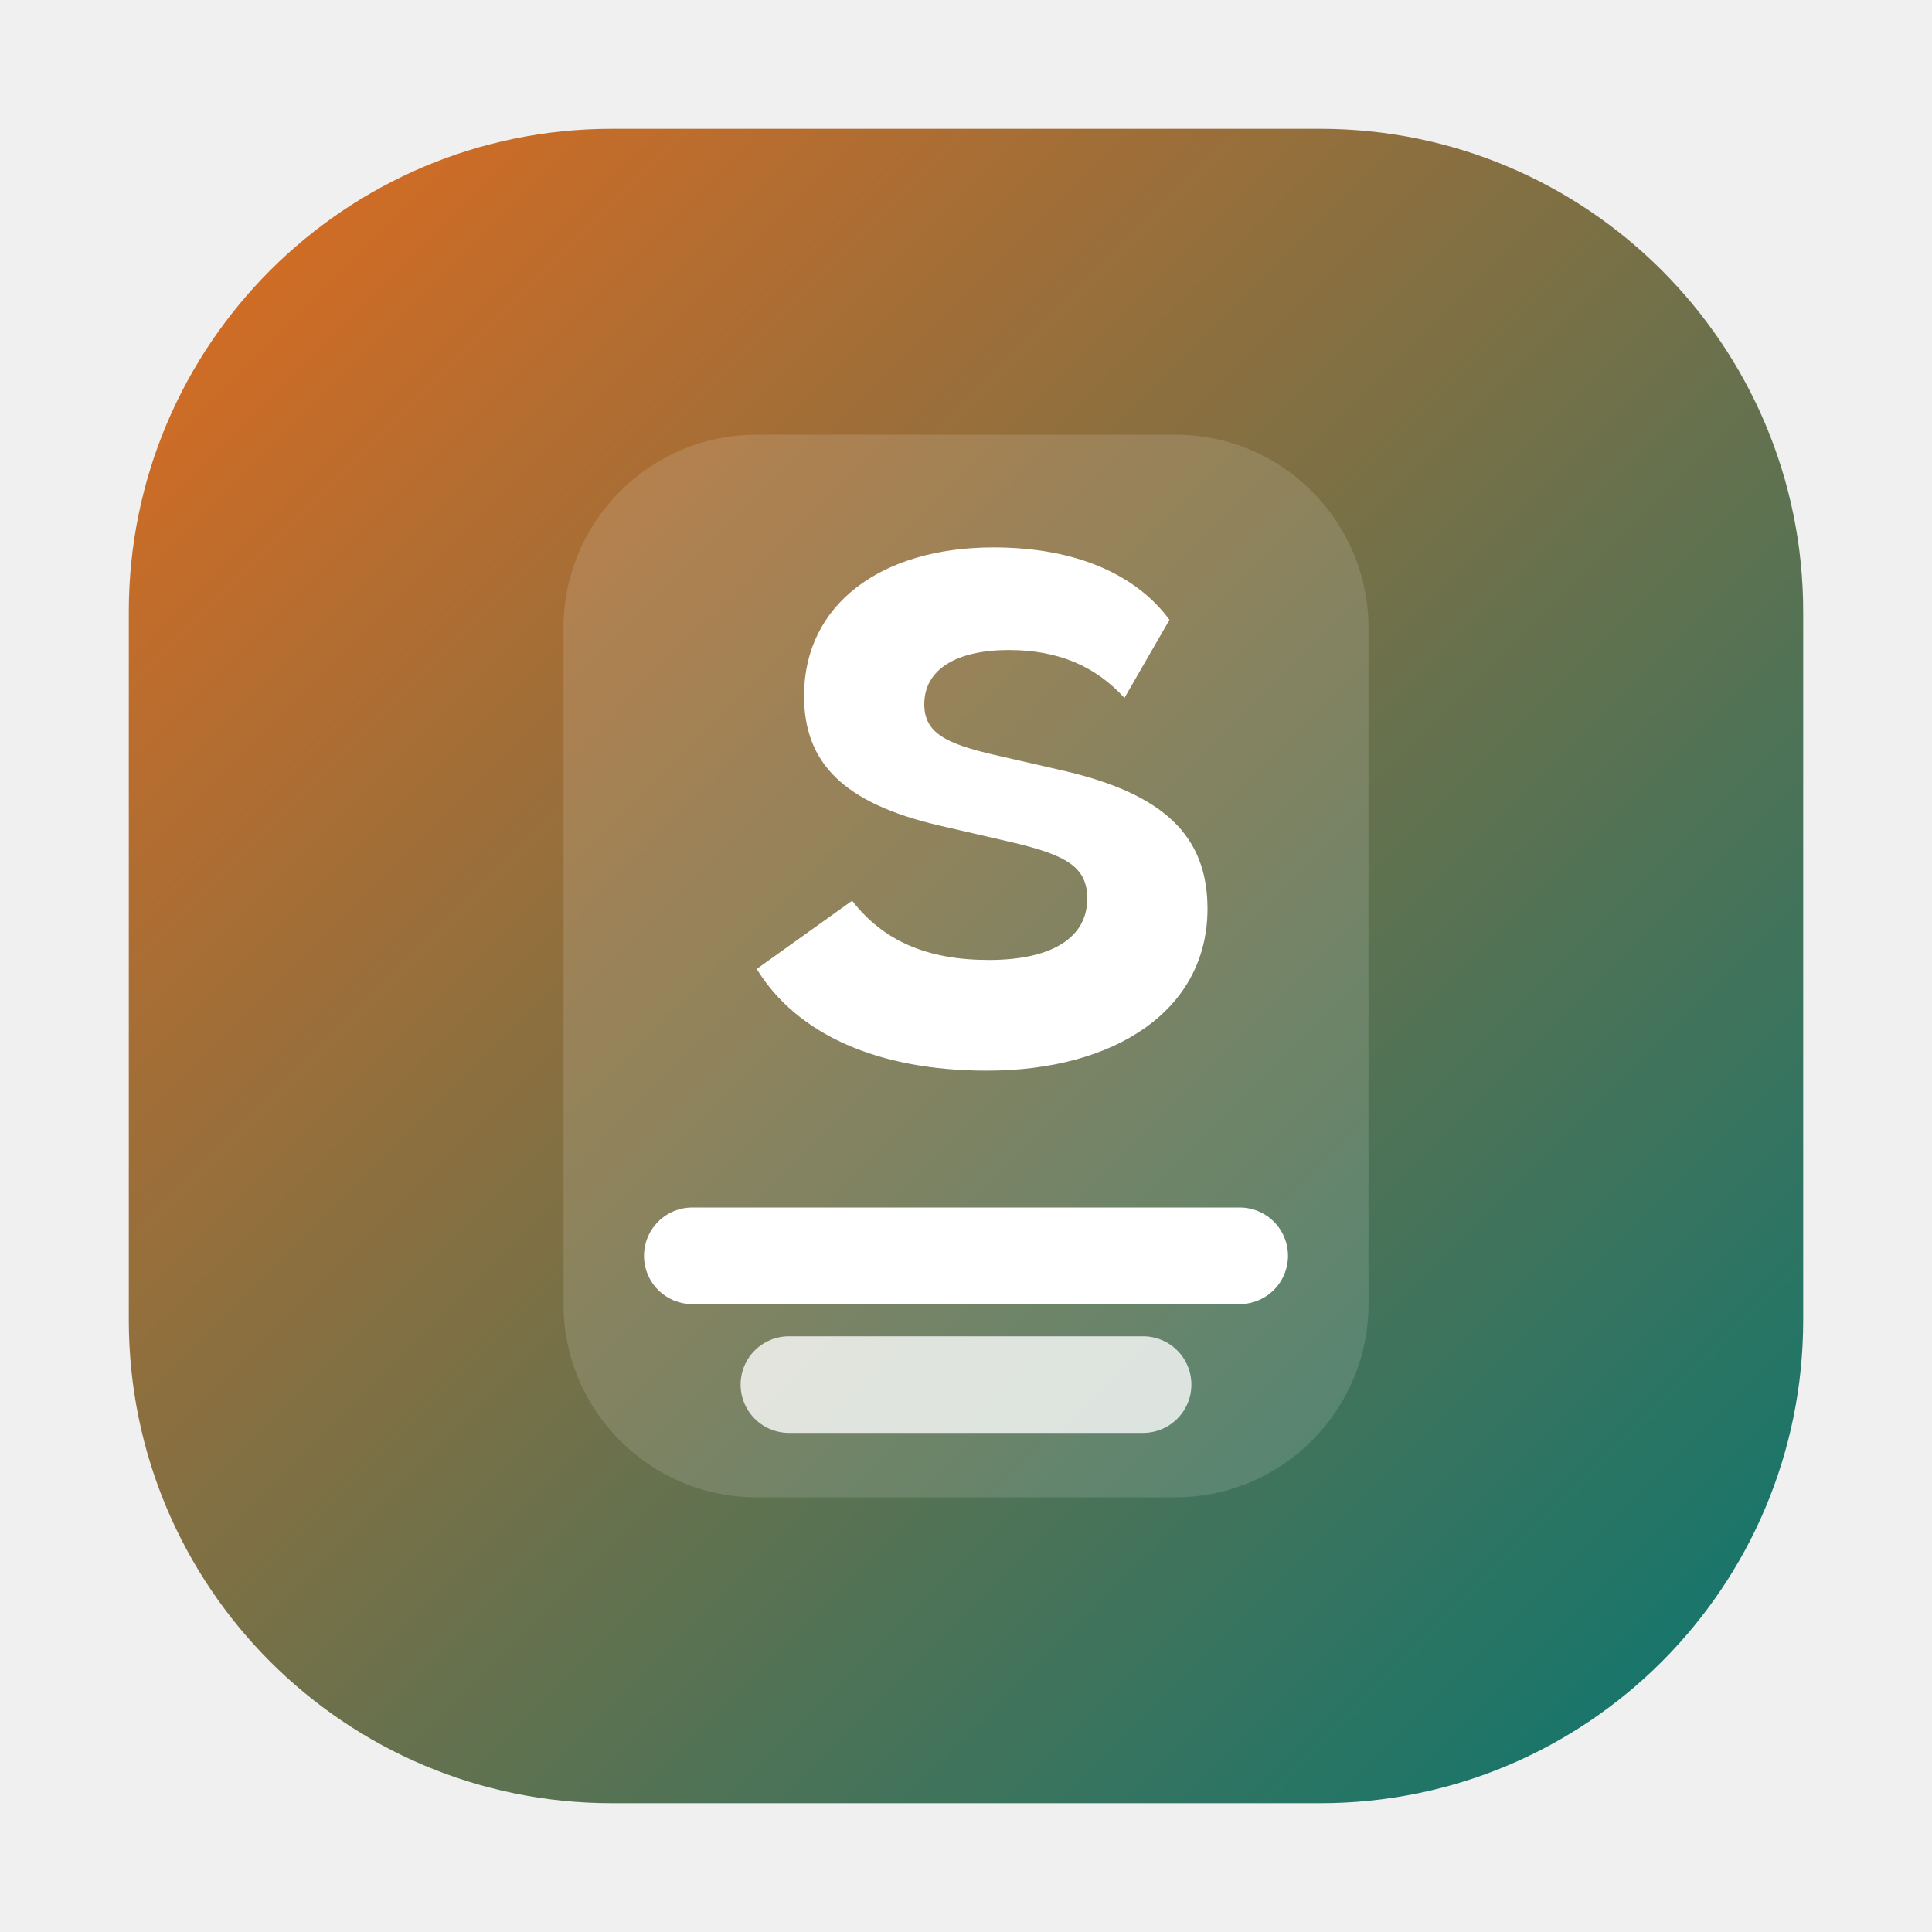
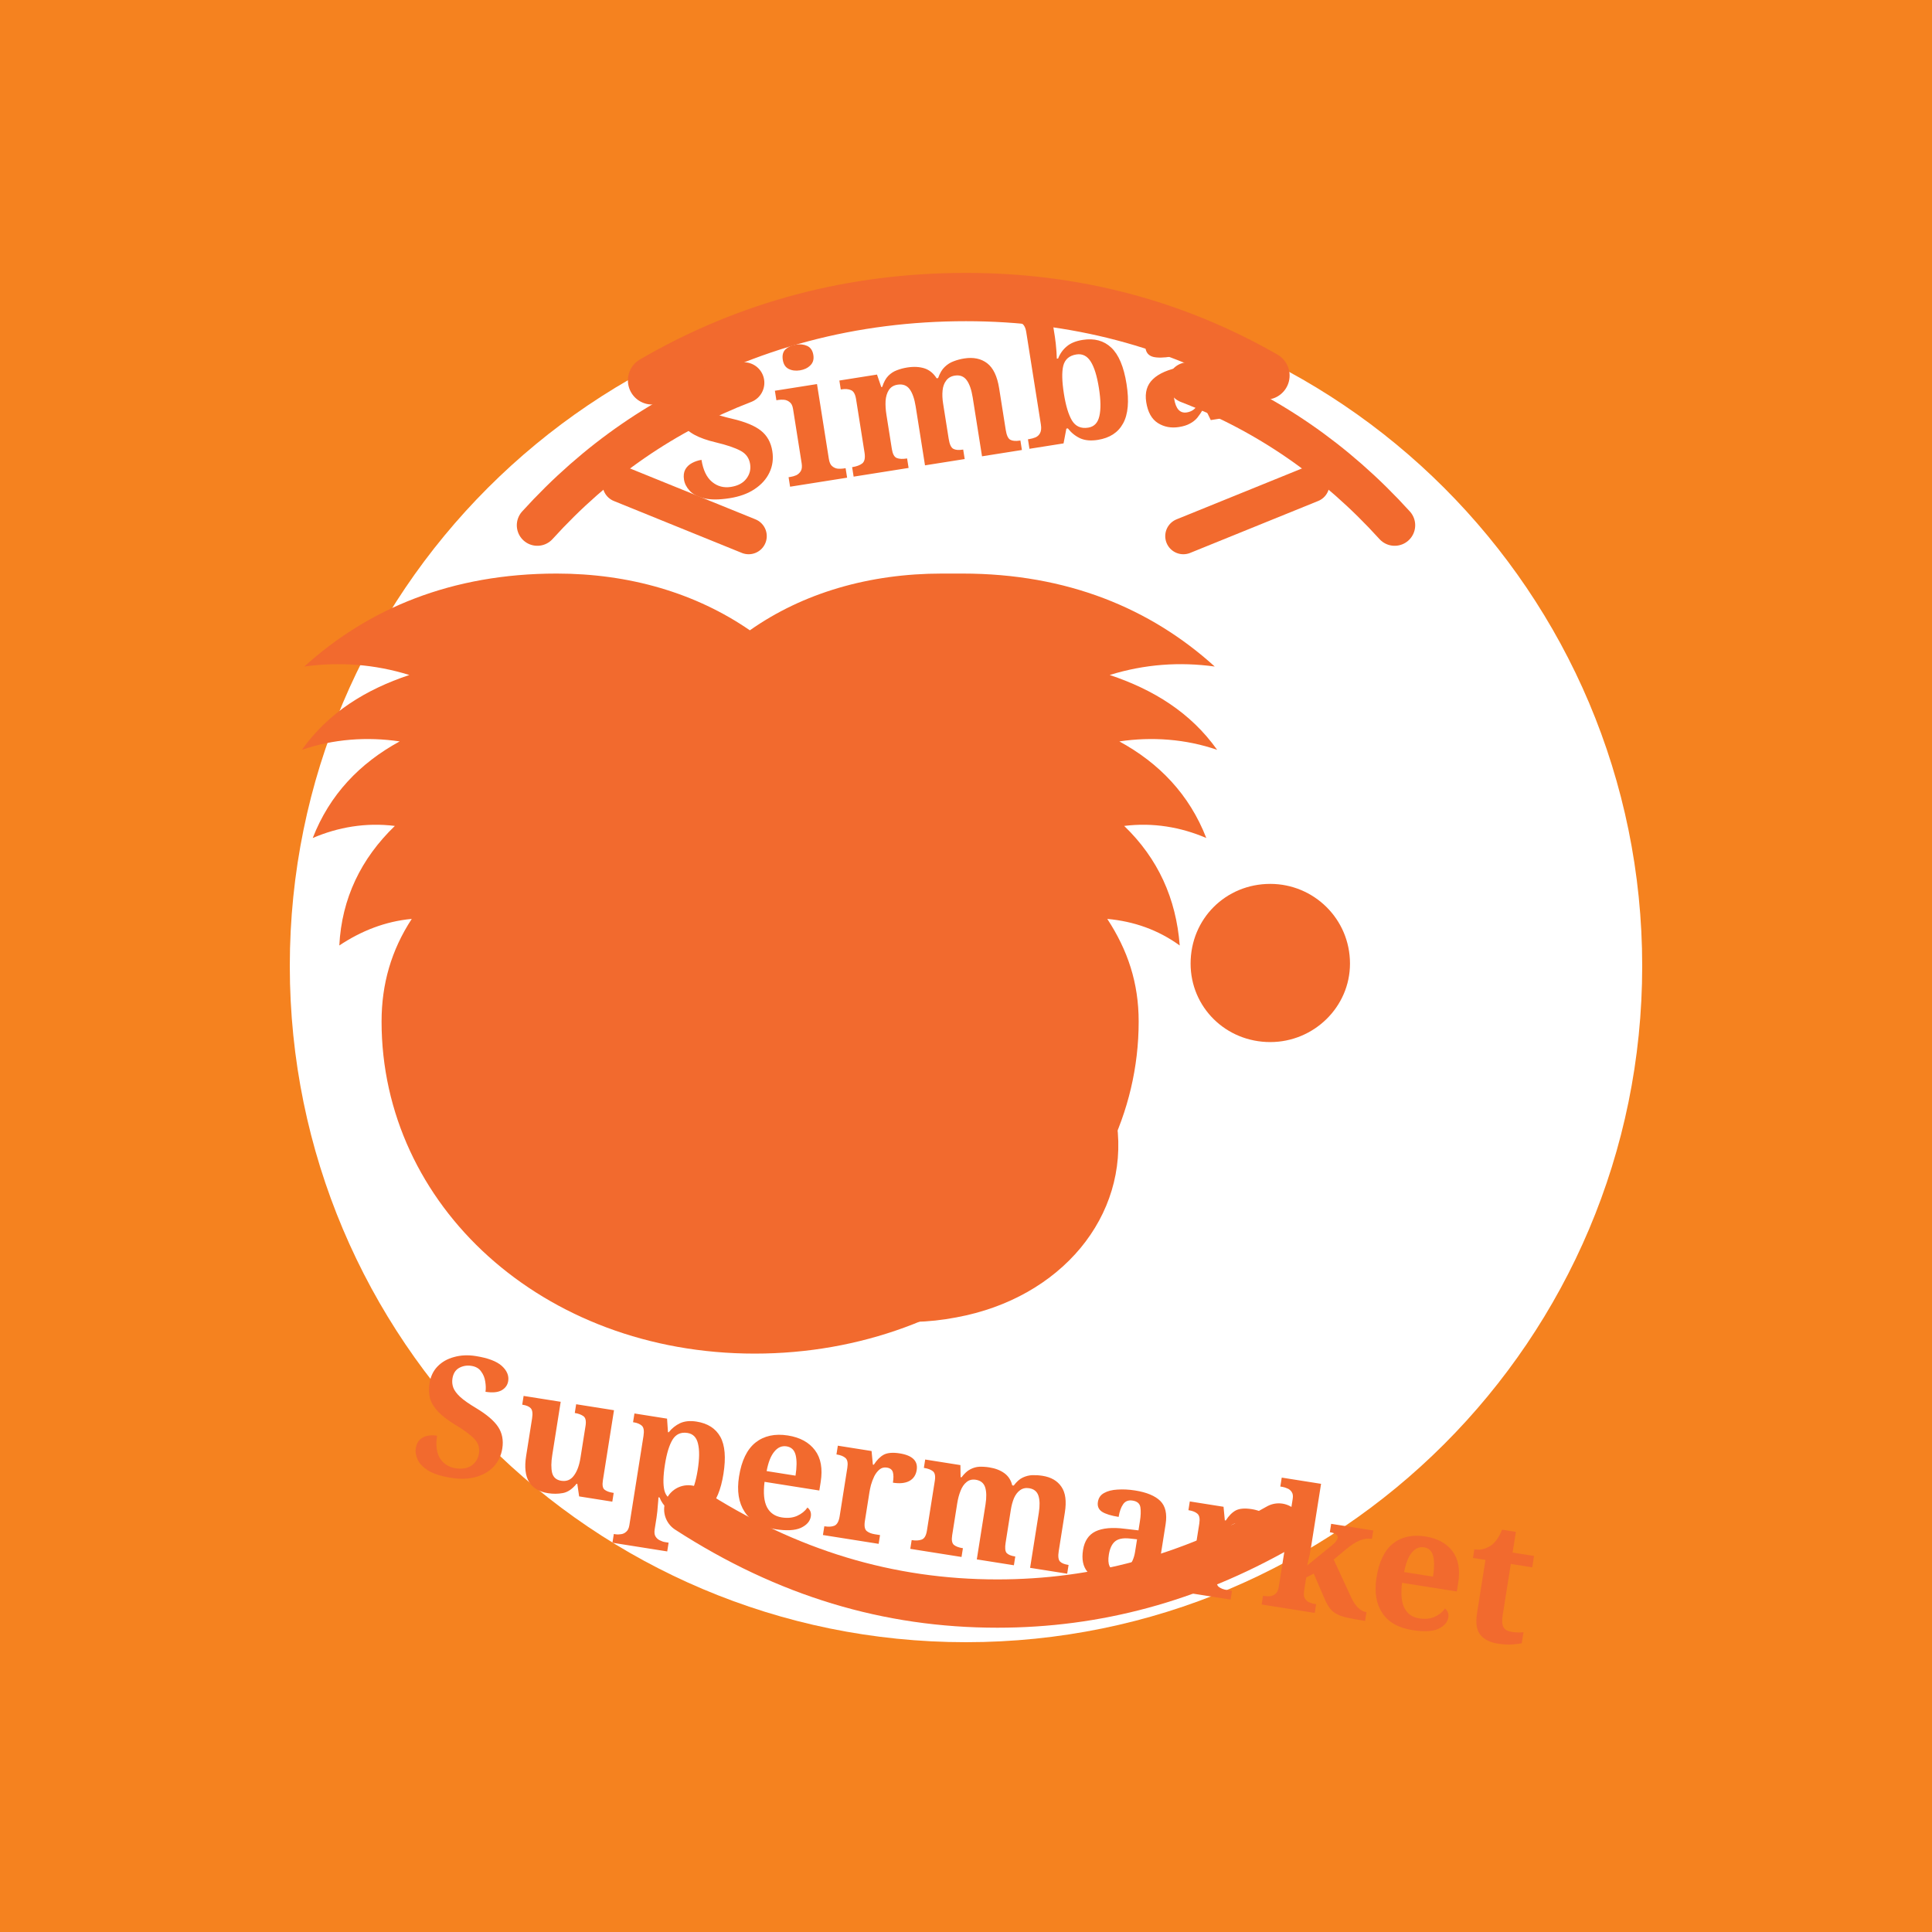
- <svg xmlns="http://www.w3.org/2000/svg" width="120" height="120" viewBox="0 0 120 120" fill="none">
-   <defs>
-     <linearGradient id="simbaGradient" x1="12" y1="12" x2="108" y2="108" gradientUnits="userSpaceOnUse">
-       <stop stop-color="#D96B22" />
-       <stop offset="1" stop-color="#0F766E" />
-     </linearGradient>
-   </defs>
-   <rect x="8" y="8" width="104" height="104" rx="30" fill="url(#simbaGradient)" />
-   <path d="M35 39C35 32.373 40.373 27 47 27H73C79.627 27 85 32.373 85 39V81C85 87.627 79.627 93 73 93H47C40.373 93 35 87.627 35 81V39Z" fill="white" fill-opacity="0.13" />
-   <path d="M72.638 38.5C70.624 35.754 66.923 34 61.714 34C54.677 34 49.94 37.575 49.94 43.217C49.94 47.416 52.428 49.885 58.29 51.263L62.636 52.267C66.293 53.104 67.531 53.857 67.531 55.821C67.531 58.206 65.393 59.626 61.42 59.626C57.616 59.626 54.873 58.459 52.928 55.945L47 60.185C49.502 64.259 54.549 66.5 61.291 66.5C69.302 66.5 75 62.716 75 56.447C75 51.928 72.298 49.334 66.124 47.886L61.772 46.889C58.77 46.192 57.409 45.536 57.409 43.739C57.409 41.549 59.455 40.374 62.66 40.374C65.733 40.374 68.059 41.387 69.84 43.351L72.638 38.5Z" fill="white" />
-   <path d="M43 78H77" stroke="white" stroke-width="6" stroke-linecap="round" />
-   <path d="M49 86H71" stroke="white" stroke-width="6" stroke-linecap="round" opacity="0.78" />
+ <svg xmlns="http://www.w3.org/2000/svg" width="160" height="160" viewBox="0 0 160 160" fill="none">
+   <rect width="160" height="160" rx="0" fill="#F5821F" />
+   <circle cx="80" cy="80" r="56" fill="white" />
+   <g fill="#F26A2E">
+     <path d="M79.7 47.5c8.7 0 15.6 2.9 20.9 7.7-2.9-.4-5.8-.2-8.7.7 3.6 1.2 6.7 3.1 8.9 6.2-2.6-.9-5.4-1.1-8.1-.7 3.3 1.8 5.8 4.4 7.2 8-2.1-.9-4.4-1.3-6.8-1 2.8 2.7 4.3 6 4.6 9.9-1.8-1.3-3.8-2-6-2.2 1.7 2.6 2.6 5.3 2.6 8.5 0 15.2-14.2 27.5-31.8 27.5S31.6 99.8 31.6 84.6c0-3.1.8-5.9 2.5-8.5-2.2.2-4.2 1-6 2.2.2-3.9 1.8-7.2 4.6-9.9-2.4-.3-4.7.1-6.8 1 1.4-3.6 3.9-6.2 7.2-8-2.7-.4-5.5-.2-8.1.7 2.2-3.1 5.3-5 8.9-6.2-2.9-.9-5.8-1.1-8.7-.7 5.3-4.8 12.2-7.7 20.9-7.7 6 0 11.5 1.6 16 4.7 4.4-3.1 9.9-4.7 15.9-4.7Z" />
+     <path d="M54.2 73.2c3.6 0 6.5 2.9 6.5 6.6 0 3.6-2.9 6.5-6.5 6.5-3.7 0-6.6-2.9-6.6-6.5 0-3.7 2.9-6.6 6.6-6.6Zm51 0c3.6 0 6.6 2.9 6.6 6.6 0 3.6-3 6.5-6.6 6.5-3.7 0-6.6-2.9-6.6-6.5 0-3.7 2.9-6.6 6.6-6.6Z" />
+     <path d="M64.3 93.5c3.4 2.5 8.4 3.9 13.8 3.9 5.7 0 10.9-1.5 14.4-4.3 1 7.6-4.6 14.4-13.3 16-9.3 1.8-18.1-3-20.4-10.7-.5-1.7-.7-3.3-.5-4.9Z" />
+     <path d="M69.2 84.5c1.6 1 4.2 1.6 6.9 1.6 2.9 0 5.5-.7 7.1-1.9 1.7 1.1 4.1 1.7 6.7 1.7-1.6 3.8-6 6.6-11.3 6.6-5.1 0-9.5-2.7-11-6.4.5 0 1.1-.1 1.6-.2Z" />
+   </g>
+   <path d="M54 31.5c7.9-4.6 16.6-6.9 26-6.9 9 0 17.3 2.2 24.8 6.5" stroke="#F26A2E" stroke-width="4" stroke-linecap="round" />
+   <path d="M44.5 43.5c4.9-5.4 10.6-9.3 17.1-11.8" stroke="#F26A2E" stroke-width="3.4" stroke-linecap="round" />
+   <path d="M115.5 43.5c-4.9-5.4-10.6-9.3-17.1-11.8" stroke="#F26A2E" stroke-width="3.4" stroke-linecap="round" />
+   <path d="M57 125c8.2 5.3 16.6 7.8 25.6 7.8 8.2 0 15.9-2.1 23.3-6.3" stroke="#F26A2E" stroke-width="4" stroke-linecap="round" />
+   <path d="M51.4 40.1 62 44.4" stroke="#F26A2E" stroke-width="3" stroke-linecap="round" />
+   <path d="M108.6 40.1 98 44.4" stroke="#F26A2E" stroke-width="3" stroke-linecap="round" />
+   <text x="80" y="38" text-anchor="middle" font-size="15" font-family="Georgia, serif" font-weight="700" fill="#F26A2E" transform="rotate(-9 80 38)">Simba</text>
+   <text x="80" y="129" text-anchor="middle" font-size="14" font-family="Georgia, serif" font-weight="700" fill="#F26A2E" transform="rotate(9 80 129)">Supermarket</text>
</svg>
